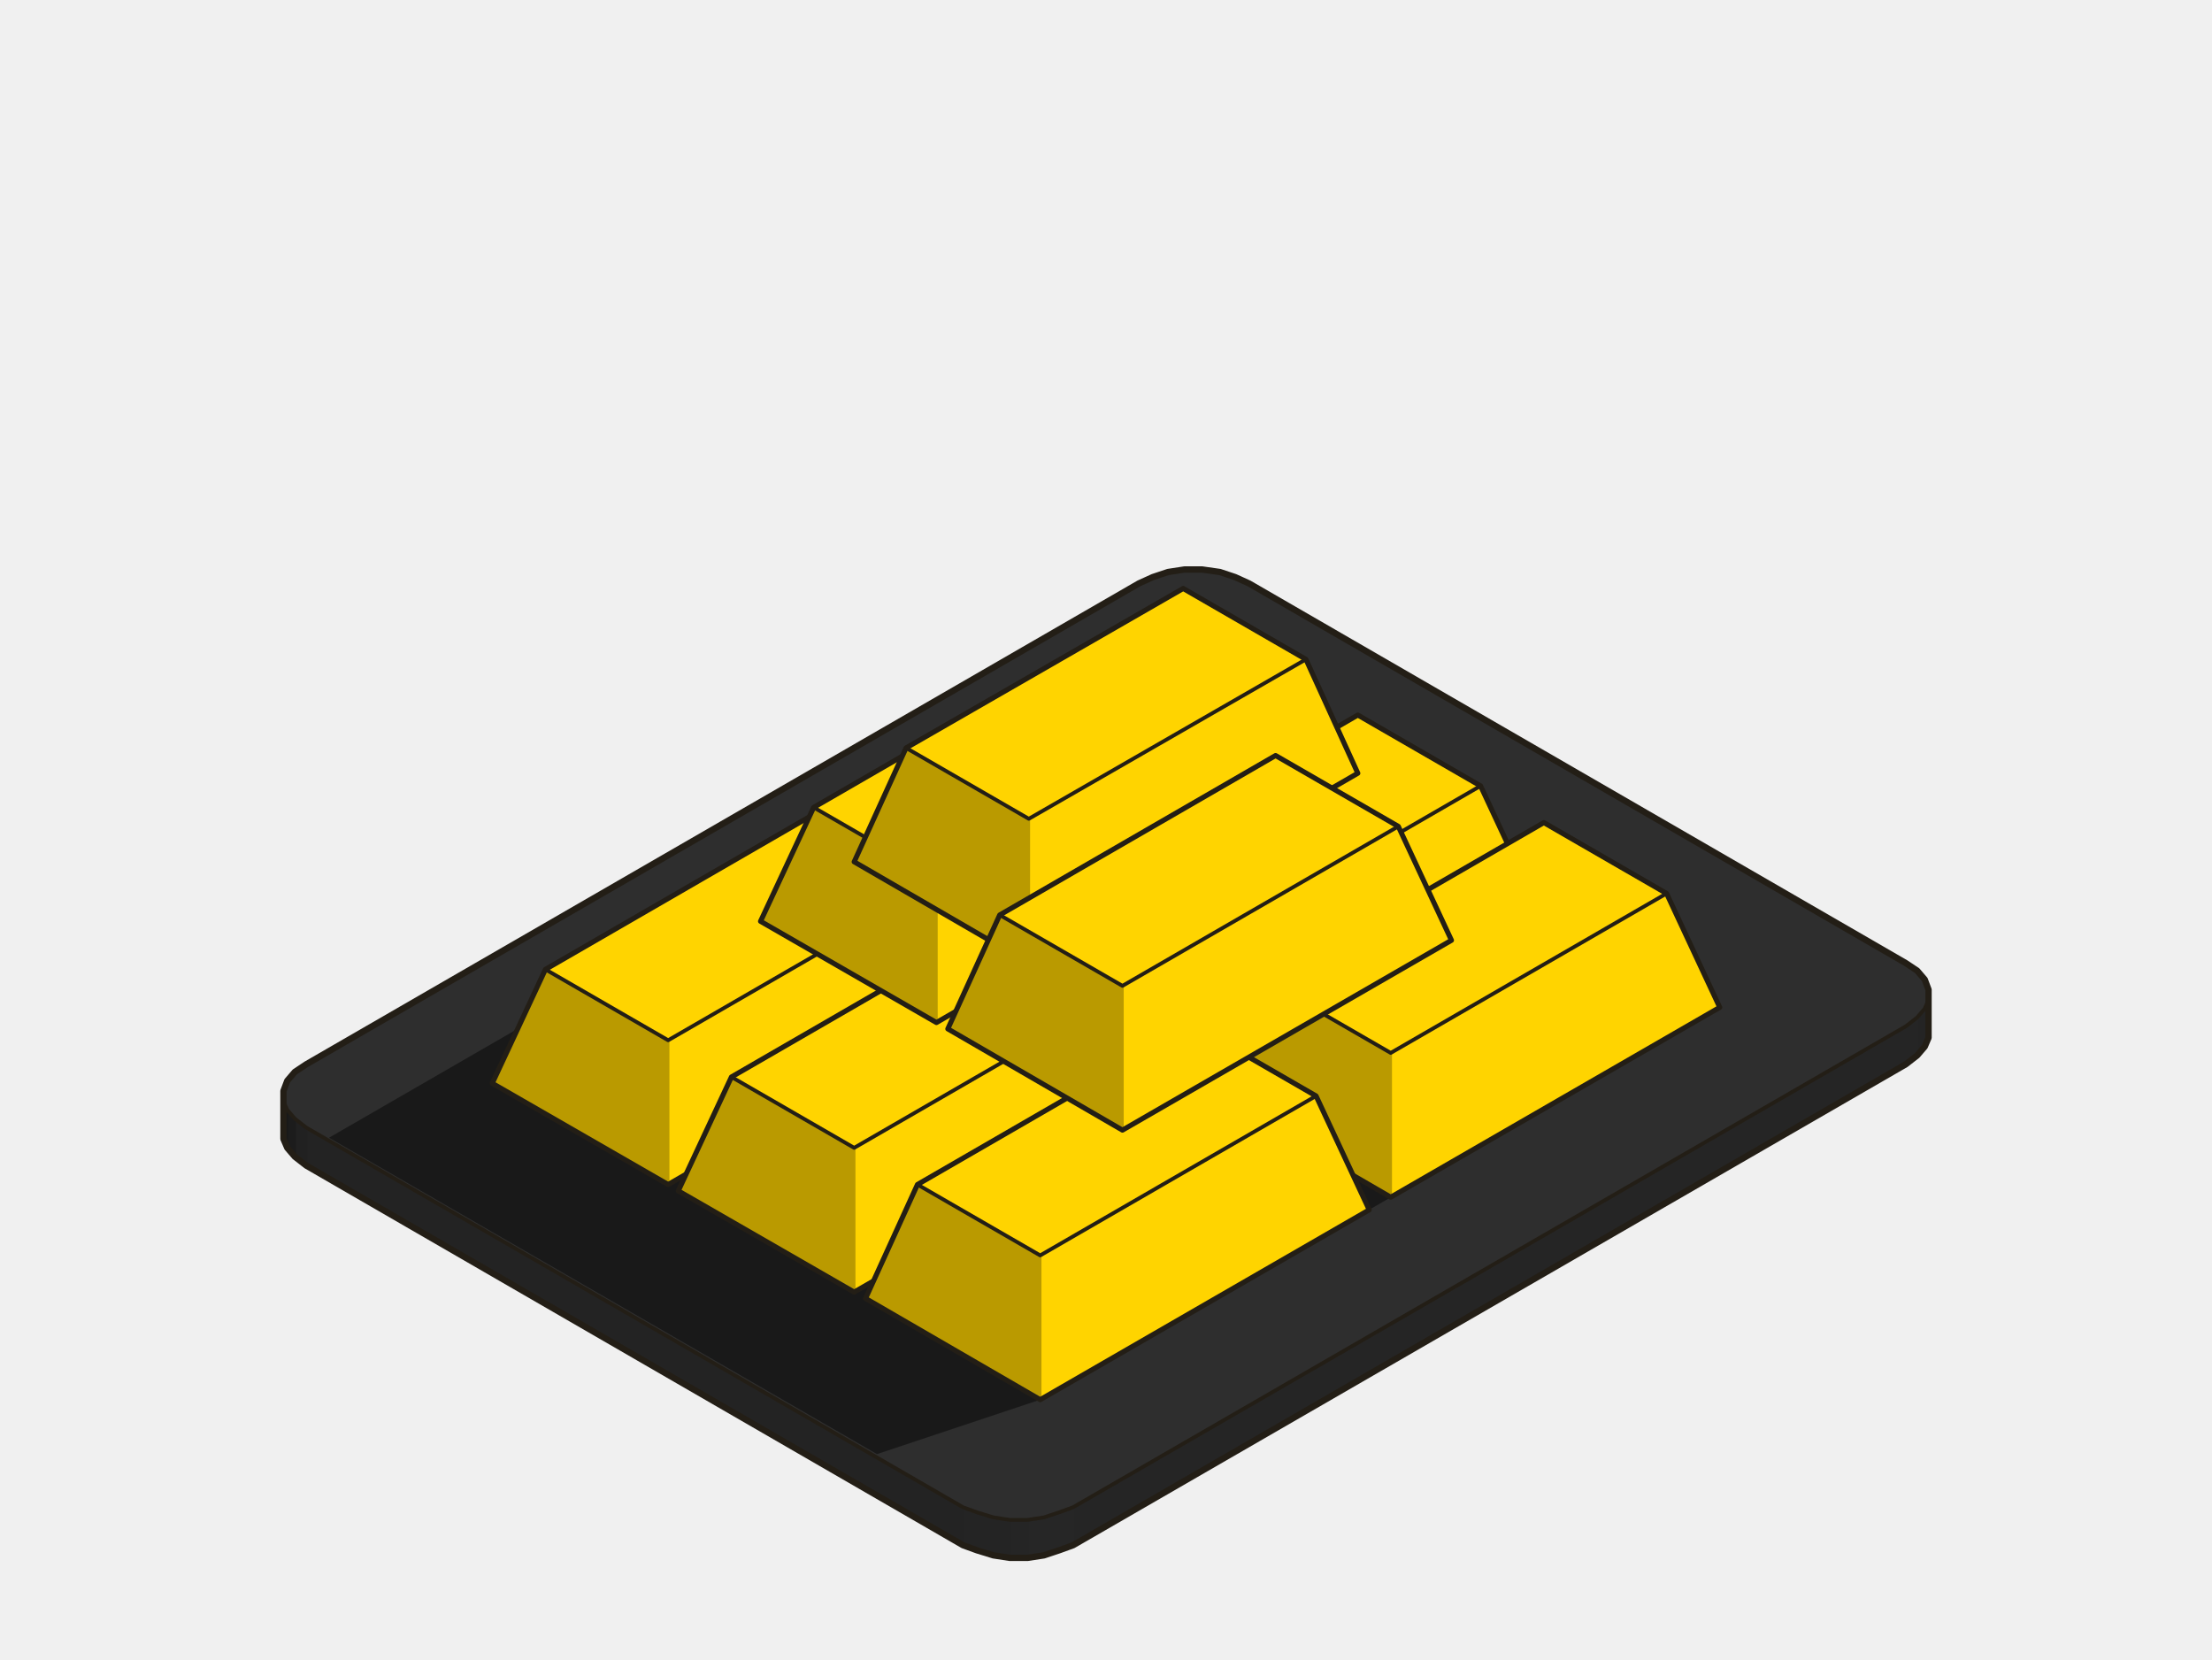
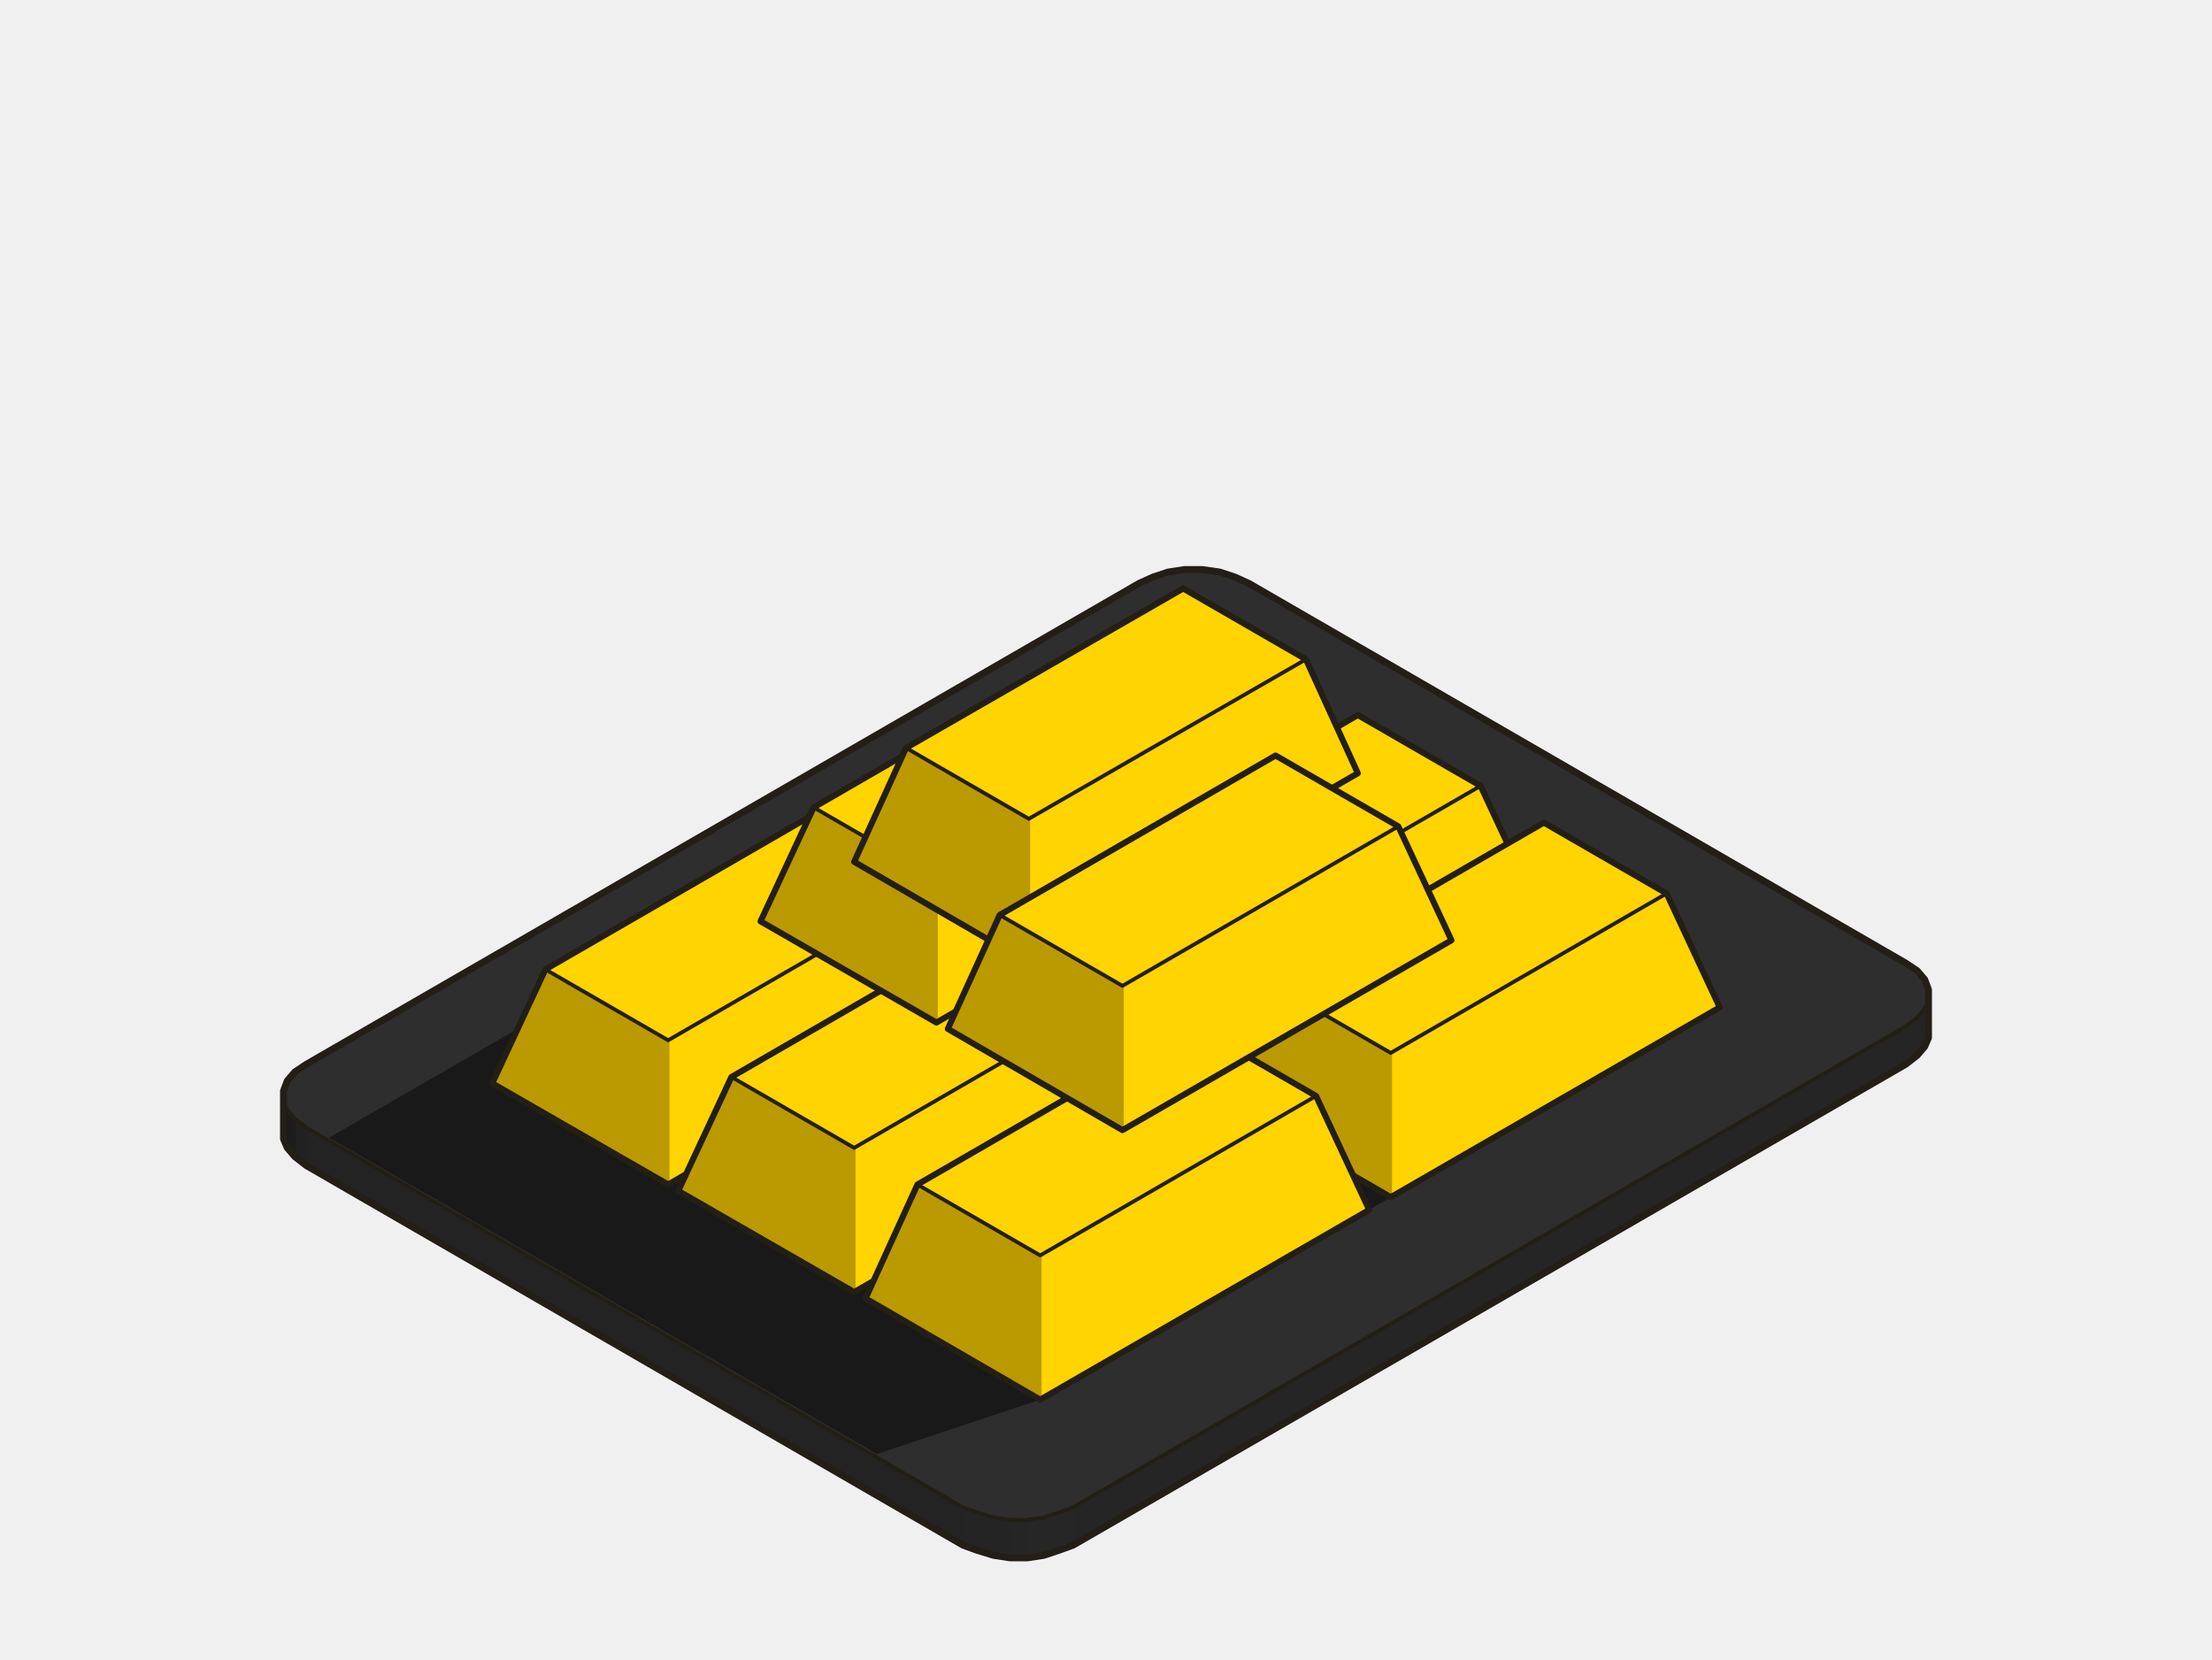
<svg xmlns="http://www.w3.org/2000/svg" viewBox="0 0 174.8 131.1">
-   <path d="M152.4 82.0L152.1 82.7L152.1 79.7L152.4 79.0Z" fill="#242424" stroke="#242424" stroke-width="0.2" stroke-linejoin="round" />
-   <path d="M152.1 82.7L151.5 83.4L151.5 80.4L152.1 79.7Z" fill="#242424" stroke="#242424" stroke-width="0.2" stroke-linejoin="round" />
-   <path d="M151.5 83.4L150.6 84.1L150.6 81.1L151.5 80.4Z" fill="#252525" stroke="#252525" stroke-width="0.2" stroke-linejoin="round" />
-   <path d="M150.6 84.1L84.8 122.1L84.8 119.1L150.6 81.1Z" fill="#252525" stroke="#252525" stroke-width="0.2" stroke-linejoin="round" />
-   <path d="M84.8 122.1L83.7 122.5L83.7 119.5L84.8 119.1Z" fill="#262626" stroke="#262626" stroke-width="0.2" stroke-linejoin="round" />
-   <path d="M83.7 122.5L82.5 122.9L82.5 119.9L83.7 119.5Z" fill="#262626" stroke="#262626" stroke-width="0.2" stroke-linejoin="round" />
-   <path d="M82.5 122.9L81.2 123.1L81.2 120.1L82.5 119.9Z" fill="#262626" stroke="#262626" stroke-width="0.2" stroke-linejoin="round" />
-   <path d="M81.2 123.1L79.8 123.1L79.8 120.1L81.2 120.1Z" fill="#252525" stroke="#252525" stroke-width="0.2" stroke-linejoin="round" />
-   <path d="M79.8 123.1L78.5 122.9L78.5 119.9L79.8 120.1Z" fill="#242424" stroke="#242424" stroke-width="0.2" stroke-linejoin="round" />
-   <path d="M78.5 122.9L77.2 122.5L77.2 119.5L78.5 119.9Z" fill="#242424" stroke="#242424" stroke-width="0.2" stroke-linejoin="round" />
-   <path d="M77.2 122.5L76.1 122.1L76.1 119.1L77.2 119.5Z" fill="#242424" stroke="#242424" stroke-width="0.2" stroke-linejoin="round" />
-   <path d="M76.1 122.1L24.2 92.1L24.2 89.1L76.1 119.1Z" fill="#232323" stroke="#232323" stroke-width="0.2" stroke-linejoin="round" />
-   <path d="M24.2 92.1L23.3 91.4L23.3 88.4L24.2 89.1Z" fill="#212121" stroke="#212121" stroke-width="0.2" stroke-linejoin="round" />
-   <path d="M23.3 91.4L22.7 90.7L22.7 87.7L23.3 88.4Z" fill="#1c1c1c" stroke="#1c1c1c" stroke-width="0.2" stroke-linejoin="round" />
-   <path d="M22.7 90.7L22.4 90.0L22.4 87.0L22.7 87.7Z" fill="#191919" stroke="#191919" stroke-width="0.2" stroke-linejoin="round" />
+   <path d="M152.4 82.0L152.1 82.7L152.1 79.7L152.4 79.0Z" fill="#242424" stroke="#242424" stroke-width="0.21" stroke-linejoin="round" />
+   <path d="M152.1 82.7L151.5 83.4L151.5 80.4L152.1 79.7Z" fill="#242424" stroke="#242424" stroke-width="0.21" stroke-linejoin="round" />
+   <path d="M151.5 83.4L150.6 84.1L150.6 81.1L151.5 80.4Z" fill="#252525" stroke="#252525" stroke-width="0.21" stroke-linejoin="round" />
+   <path d="M150.6 84.1L84.8 122.1L84.8 119.1L150.6 81.1Z" fill="#252525" stroke="#252525" stroke-width="0.21" stroke-linejoin="round" />
+   <path d="M84.8 122.1L83.7 122.5L83.7 119.5L84.8 119.1Z" fill="#262626" stroke="#262626" stroke-width="0.21" stroke-linejoin="round" />
+   <path d="M83.7 122.5L82.5 122.9L82.5 119.9L83.7 119.5Z" fill="#262626" stroke="#262626" stroke-width="0.21" stroke-linejoin="round" />
+   <path d="M82.5 122.9L81.2 123.1L81.2 120.1L82.5 119.9Z" fill="#262626" stroke="#262626" stroke-width="0.21" stroke-linejoin="round" />
+   <path d="M81.2 123.1L79.8 123.1L79.8 120.1L81.2 120.1Z" fill="#252525" stroke="#252525" stroke-width="0.21" stroke-linejoin="round" />
+   <path d="M79.8 123.1L78.5 122.9L78.5 119.9L79.8 120.1Z" fill="#242424" stroke="#242424" stroke-width="0.21" stroke-linejoin="round" />
+   <path d="M78.5 122.9L77.2 122.5L77.2 119.5L78.5 119.9Z" fill="#242424" stroke="#242424" stroke-width="0.21" stroke-linejoin="round" />
+   <path d="M77.2 122.5L76.1 122.1L76.1 119.1L77.2 119.5Z" fill="#242424" stroke="#242424" stroke-width="0.21" stroke-linejoin="round" />
+   <path d="M76.1 122.1L24.2 92.1L24.2 89.1L76.1 119.1Z" fill="#232323" stroke="#232323" stroke-width="0.21" stroke-linejoin="round" />
+   <path d="M24.2 92.1L23.3 91.4L23.3 88.4L24.2 89.1Z" fill="#212121" stroke="#212121" stroke-width="0.21" stroke-linejoin="round" />
+   <path d="M23.3 91.4L22.7 90.7L22.7 87.7L23.3 88.4Z" fill="#1c1c1c" stroke="#1c1c1c" stroke-width="0.21" stroke-linejoin="round" />
+   <path d="M22.7 90.7L22.4 90.0L22.4 87.0L22.7 87.7Z" fill="#191919" stroke="#191919" stroke-width="0.21" stroke-linejoin="round" />
  <path d="M150.6 76.1L151.5 76.7L152.1 77.4L152.4 78.2L152.4 79.0L152.1 79.7L151.5 80.4L150.6 81.1L84.8 119.1L83.7 119.5L82.5 119.9L81.2 120.1L79.8 120.1L78.5 119.9L77.2 119.5L76.1 119.1L24.2 89.1L23.3 88.4L22.7 87.7L22.4 87.0L22.4 86.2L22.7 85.4L23.3 84.7L24.2 84.1L90.0 46.1L91.1 45.6L92.3 45.2L93.6 45.0L95.0 45.0L96.4 45.2L97.6 45.6L98.7 46.1Z" fill="#2e2e2e" />
-   <path d="M150.6 76.1L151.5 76.7L152.1 77.4L152.4 78.2L152.4 79.0L152.1 79.7L151.5 80.4L150.6 81.1L84.8 119.1L83.7 119.5L82.5 119.9L81.2 120.1L79.8 120.1L78.5 119.9L77.2 119.5L76.1 119.1L24.2 89.1L23.3 88.4L22.7 87.7L22.4 87.0L22.4 86.2L22.7 85.4L23.3 84.7L24.2 84.1L90.0 46.1L91.1 45.6L92.3 45.2L93.6 45.0L95.0 45.0L96.4 45.2L97.6 45.6L98.7 46.1Z" fill="none" stroke="#231e16" stroke-width="0.3" stroke-linejoin="round" stroke-linecap="round" />
-   <path d="M22.4 86.2L22.7 85.4L23.3 84.7L24.2 84.1L90.0 46.1L91.1 45.6L92.3 45.2L93.6 45.0L95.0 45.0L96.4 45.2L97.6 45.6L98.7 46.1L150.6 76.1L151.5 76.7L152.1 77.4L152.4 78.2L152.4 82.0L152.1 82.7L151.5 83.4L150.6 84.1L84.8 122.1L83.7 122.5L82.5 122.9L81.2 123.1L79.8 123.1L78.5 122.9L77.2 122.5L76.1 122.1L24.2 92.1L23.3 91.4L22.7 90.7L22.4 90.0Z" fill="none" stroke="#231e16" stroke-width="0.5" stroke-linejoin="round" stroke-linecap="round" />
+   <path d="M150.6 76.1L151.5 76.7L152.1 77.4L152.4 78.2L152.4 79.0L152.1 79.7L151.5 80.4L150.6 81.1L84.8 119.1L83.7 119.5L82.5 119.9L81.2 120.1L79.8 120.1L78.5 119.9L77.2 119.5L76.1 119.1L24.2 89.1L23.3 88.4L22.7 87.7L22.4 87.0L22.4 86.2L22.7 85.4L23.3 84.7L24.2 84.1L90.0 46.1L91.1 45.6L92.3 45.2L93.6 45.0L95.0 45.0L96.4 45.2L97.6 45.6L98.7 46.1Z" fill="none" stroke="#231e16" stroke-width="0.30" stroke-linejoin="round" stroke-linecap="round" />
+   <path d="M22.4 86.2L22.7 85.4L23.3 84.7L24.2 84.1L90.0 46.1L91.1 45.6L92.3 45.2L93.6 45.0L95.0 45.0L96.4 45.2L97.6 45.6L98.7 46.1L150.6 76.1L151.5 76.7L152.1 77.4L152.4 78.2L152.4 82.0L152.1 82.7L151.5 83.4L150.6 84.1L84.8 122.1L83.7 122.5L82.5 122.9L81.2 123.1L79.8 123.1L78.5 122.9L77.2 122.5L76.1 122.1L24.2 92.1L23.3 91.4L22.7 90.7L22.4 90.0Z" fill="none" stroke="#231e16" stroke-width="0.54" stroke-linejoin="round" stroke-linecap="round" />
  <clipPath id="gold1">
    <path d="M150.6 76.1L151.5 76.7L152.1 77.4L152.4 78.2L152.4 79.0L152.1 79.7L151.5 80.4L150.6 81.1L84.8 119.1L83.7 119.5L82.5 119.9L81.2 120.1L79.8 120.1L78.5 119.9L77.2 119.5L76.1 119.1L24.2 89.1L23.3 88.4L22.7 87.7L22.4 87.0L22.4 86.2L22.7 85.4L23.3 84.7L24.2 84.1L90.0 46.1L91.1 45.6L92.3 45.2L93.6 45.0L95.0 45.0L96.4 45.2L97.6 45.6L98.7 46.1Z" />
  </clipPath>
  <g clip-path="url(#gold1)">
    <path d="M26.0 89.9L79.7 58.9L92.6 54.6L135.9 79.6L82.2 110.6L69.3 114.9Z" fill="#000000" fill-opacity=".45" />
  </g>
-   <path d="M106.5 62.6L80.5 77.6L80.5 66.2L102.3 53.6Z" fill="#FFD400" stroke="#FFD400" stroke-width="0.2" stroke-linejoin="round" />
-   <path d="M80.5 77.6L66.6 69.6L70.8 60.6L80.5 66.2Z" fill="#ba9a00" stroke="#ba9a00" stroke-width="0.2" stroke-linejoin="round" />
+   <path d="M106.5 62.6L80.5 77.6L80.5 66.2L102.3 53.6Z" fill="#FFD400" stroke="#FFD400" stroke-width="0.21" stroke-linejoin="round" />
+   <path d="M80.5 77.6L66.6 69.6L70.8 60.6L80.5 66.2Z" fill="#ba9a00" stroke="#ba9a00" stroke-width="0.21" stroke-linejoin="round" />
  <path d="M92.6 48.0L102.3 53.6L80.5 66.2L70.8 60.6Z" fill="#FFD400" />
-   <path d="M92.6 48.0L102.3 53.6L80.5 66.2L70.8 60.6Z" fill="none" stroke="#231e16" stroke-width="0.3" stroke-linejoin="round" stroke-linecap="round" />
-   <path d="M66.6 69.6L70.8 60.6L92.6 48.0L102.3 53.6L106.5 62.6L80.5 77.6Z" fill="none" stroke="#231e16" stroke-width="0.4" stroke-linejoin="round" stroke-linecap="round" />
-   <path d="M78.7 78.6L52.8 93.6L52.8 82.2L74.6 69.6Z" fill="#FFD400" stroke="#FFD400" stroke-width="0.2" stroke-linejoin="round" />
-   <path d="M52.8 93.6L38.9 85.6L43.1 76.6L52.8 82.2Z" fill="#ba9a00" stroke="#ba9a00" stroke-width="0.2" stroke-linejoin="round" />
+   <path d="M92.6 48.0L102.3 53.6L80.5 66.2L70.8 60.6Z" fill="none" stroke="#231e16" stroke-width="0.30" stroke-linejoin="round" stroke-linecap="round" />
+   <path d="M66.6 69.6L70.8 60.6L92.6 48.0L102.3 53.6L106.5 62.6L80.5 77.6Z" fill="none" stroke="#231e16" stroke-width="0.48" stroke-linejoin="round" stroke-linecap="round" />
+   <path d="M78.7 78.6L52.8 93.6L52.8 82.2L74.6 69.6Z" fill="#FFD400" stroke="#FFD400" stroke-width="0.21" stroke-linejoin="round" />
+   <path d="M52.8 93.6L38.9 85.6L43.1 76.6L52.8 82.2Z" fill="#ba9a00" stroke="#ba9a00" stroke-width="0.21" stroke-linejoin="round" />
  <path d="M64.9 64.0L74.6 69.6L52.8 82.2L43.1 76.6Z" fill="#FFD400" />
-   <path d="M64.9 64.0L74.6 69.6L52.8 82.2L43.1 76.6Z" fill="none" stroke="#231e16" stroke-width="0.3" stroke-linejoin="round" stroke-linecap="round" />
-   <path d="M38.9 85.6L43.1 76.6L64.9 64.0L74.6 69.6L78.7 78.6L52.8 93.6Z" fill="none" stroke="#231e16" stroke-width="0.4" stroke-linejoin="round" stroke-linecap="round" />
-   <path d="M121.2 71.1L95.2 86.1L95.2 74.7L117.0 62.1Z" fill="#FFD400" stroke="#FFD400" stroke-width="0.2" stroke-linejoin="round" />
-   <path d="M95.2 86.1L81.3 78.1L85.5 69.1L95.2 74.7Z" fill="#ba9a00" stroke="#ba9a00" stroke-width="0.2" stroke-linejoin="round" />
+   <path d="M64.9 64.0L74.6 69.6L52.8 82.2L43.1 76.6Z" fill="none" stroke="#231e16" stroke-width="0.30" stroke-linejoin="round" stroke-linecap="round" />
+   <path d="M38.9 85.6L43.1 76.6L64.9 64.0L74.6 69.6L78.7 78.6L52.8 93.6Z" fill="none" stroke="#231e16" stroke-width="0.48" stroke-linejoin="round" stroke-linecap="round" />
+   <path d="M121.2 71.1L95.2 86.1L95.2 74.7L117.0 62.1Z" fill="#FFD400" stroke="#FFD400" stroke-width="0.21" stroke-linejoin="round" />
+   <path d="M95.2 86.1L81.3 78.1L85.5 69.1L95.2 74.7Z" fill="#ba9a00" stroke="#ba9a00" stroke-width="0.21" stroke-linejoin="round" />
  <path d="M107.3 56.5L117.0 62.1L95.2 74.7L85.5 69.1Z" fill="#FFD400" />
-   <path d="M107.3 56.5L117.0 62.1L95.2 74.7L85.5 69.1Z" fill="none" stroke="#231e16" stroke-width="0.3" stroke-linejoin="round" stroke-linecap="round" />
-   <path d="M81.3 78.1L85.5 69.1L107.3 56.5L117.0 62.1L121.2 71.1L95.2 86.1Z" fill="none" stroke="#231e16" stroke-width="0.4" stroke-linejoin="round" stroke-linecap="round" />
-   <path d="M93.5 87.1L67.5 102.1L67.5 90.7L89.3 78.1Z" fill="#FFD400" stroke="#FFD400" stroke-width="0.2" stroke-linejoin="round" />
-   <path d="M67.5 102.1L53.6 94.1L57.8 85.1L67.5 90.7Z" fill="#ba9a00" stroke="#ba9a00" stroke-width="0.2" stroke-linejoin="round" />
+   <path d="M107.3 56.5L117.0 62.1L95.2 74.7L85.5 69.1Z" fill="none" stroke="#231e16" stroke-width="0.30" stroke-linejoin="round" stroke-linecap="round" />
+   <path d="M81.3 78.1L85.5 69.1L107.3 56.5L117.0 62.1L121.2 71.1L95.2 86.1Z" fill="none" stroke="#231e16" stroke-width="0.48" stroke-linejoin="round" stroke-linecap="round" />
+   <path d="M93.5 87.1L67.5 102.1L67.5 90.7L89.3 78.1Z" fill="#FFD400" stroke="#FFD400" stroke-width="0.21" stroke-linejoin="round" />
+   <path d="M67.5 102.1L53.6 94.1L57.8 85.1L67.5 90.7Z" fill="#ba9a00" stroke="#ba9a00" stroke-width="0.21" stroke-linejoin="round" />
  <path d="M79.6 72.5L89.3 78.1L67.5 90.7L57.8 85.1Z" fill="#FFD400" />
-   <path d="M79.6 72.5L89.3 78.1L67.5 90.7L57.8 85.1Z" fill="none" stroke="#231e16" stroke-width="0.3" stroke-linejoin="round" stroke-linecap="round" />
-   <path d="M53.6 94.1L57.8 85.1L79.6 72.5L89.3 78.1L93.5 87.1L67.5 102.1Z" fill="none" stroke="#231e16" stroke-width="0.4" stroke-linejoin="round" stroke-linecap="round" />
-   <path d="M100.0 65.8L74.0 80.8L74.0 69.4L95.8 56.8Z" fill="#FFD400" stroke="#FFD400" stroke-width="0.2" stroke-linejoin="round" />
-   <path d="M74.0 80.8L60.1 72.8L64.3 63.8L74.0 69.4Z" fill="#ba9a00" stroke="#ba9a00" stroke-width="0.2" stroke-linejoin="round" />
+   <path d="M79.6 72.5L89.3 78.1L67.5 90.7L57.8 85.1Z" fill="none" stroke="#231e16" stroke-width="0.30" stroke-linejoin="round" stroke-linecap="round" />
+   <path d="M53.6 94.1L57.8 85.1L79.6 72.5L89.3 78.1L93.5 87.1L67.5 102.1Z" fill="none" stroke="#231e16" stroke-width="0.48" stroke-linejoin="round" stroke-linecap="round" />
+   <path d="M100.0 65.8L74.0 80.8L74.0 69.4L95.8 56.8Z" fill="#FFD400" stroke="#FFD400" stroke-width="0.21" stroke-linejoin="round" />
+   <path d="M74.0 80.8L60.1 72.8L64.3 63.8L74.0 69.4Z" fill="#ba9a00" stroke="#ba9a00" stroke-width="0.21" stroke-linejoin="round" />
  <path d="M86.1 51.2L95.8 56.8L74.0 69.4L64.3 63.8Z" fill="#FFD400" />
-   <path d="M86.1 51.2L95.8 56.8L74.0 69.4L64.3 63.8Z" fill="none" stroke="#231e16" stroke-width="0.3" stroke-linejoin="round" stroke-linecap="round" />
-   <path d="M60.1 72.8L64.3 63.8L86.1 51.2L95.8 56.8L100.0 65.8L74.0 80.8Z" fill="none" stroke="#231e16" stroke-width="0.4" stroke-linejoin="round" stroke-linecap="round" />
-   <path d="M107.3 61.1L81.3 76.1L81.3 64.7L103.2 52.1Z" fill="#FFD400" stroke="#FFD400" stroke-width="0.2" stroke-linejoin="round" />
-   <path d="M81.3 76.1L67.5 68.1L71.6 59.1L81.3 64.7Z" fill="#ba9a00" stroke="#ba9a00" stroke-width="0.2" stroke-linejoin="round" />
+   <path d="M86.1 51.2L95.8 56.8L74.0 69.4L64.3 63.8Z" fill="none" stroke="#231e16" stroke-width="0.30" stroke-linejoin="round" stroke-linecap="round" />
+   <path d="M60.1 72.8L64.3 63.8L86.1 51.2L95.8 56.8L100.0 65.8L74.0 80.8Z" fill="none" stroke="#231e16" stroke-width="0.48" stroke-linejoin="round" stroke-linecap="round" />
+   <path d="M107.3 61.1L81.3 76.1L81.3 64.7L103.2 52.1Z" fill="#FFD400" stroke="#FFD400" stroke-width="0.21" stroke-linejoin="round" />
+   <path d="M81.3 76.1L67.5 68.1L71.6 59.1L81.3 64.7Z" fill="#ba9a00" stroke="#ba9a00" stroke-width="0.21" stroke-linejoin="round" />
  <path d="M93.5 46.5L103.2 52.1L81.3 64.7L71.6 59.1Z" fill="#FFD400" />
-   <path d="M93.5 46.5L103.2 52.1L81.3 64.7L71.6 59.1Z" fill="none" stroke="#231e16" stroke-width="0.3" stroke-linejoin="round" stroke-linecap="round" />
-   <path d="M67.5 68.1L71.6 59.1L93.5 46.5L103.2 52.1L107.3 61.1L81.3 76.1Z" fill="none" stroke="#231e16" stroke-width="0.4" stroke-linejoin="round" stroke-linecap="round" />
-   <path d="M135.9 79.6L109.9 94.6L109.9 83.2L131.7 70.6Z" fill="#FFD400" stroke="#FFD400" stroke-width="0.2" stroke-linejoin="round" />
-   <path d="M109.9 94.6L96.1 86.6L100.2 77.6L109.9 83.2Z" fill="#ba9a00" stroke="#ba9a00" stroke-width="0.2" stroke-linejoin="round" />
+   <path d="M93.5 46.5L103.2 52.1L81.3 64.7L71.6 59.1Z" fill="none" stroke="#231e16" stroke-width="0.30" stroke-linejoin="round" stroke-linecap="round" />
+   <path d="M67.5 68.1L71.6 59.1L93.5 46.5L103.2 52.1L107.3 61.1L81.3 76.1Z" fill="none" stroke="#231e16" stroke-width="0.48" stroke-linejoin="round" stroke-linecap="round" />
+   <path d="M135.9 79.6L109.9 94.6L109.9 83.2L131.7 70.6Z" fill="#FFD400" stroke="#FFD400" stroke-width="0.21" stroke-linejoin="round" />
+   <path d="M109.9 94.6L96.1 86.6L100.2 77.6L109.9 83.2Z" fill="#ba9a00" stroke="#ba9a00" stroke-width="0.21" stroke-linejoin="round" />
  <path d="M122.0 65.0L131.7 70.6L109.9 83.2L100.2 77.6Z" fill="#FFD400" />
-   <path d="M122.0 65.0L131.7 70.6L109.9 83.2L100.2 77.6Z" fill="none" stroke="#231e16" stroke-width="0.3" stroke-linejoin="round" stroke-linecap="round" />
-   <path d="M96.1 86.6L100.2 77.6L122.0 65.0L131.7 70.6L135.9 79.6L109.9 94.6Z" fill="none" stroke="#231e16" stroke-width="0.4" stroke-linejoin="round" stroke-linecap="round" />
-   <path d="M108.2 95.6L82.2 110.6L82.2 99.2L104.0 86.6Z" fill="#FFD400" stroke="#FFD400" stroke-width="0.2" stroke-linejoin="round" />
-   <path d="M82.2 110.6L68.4 102.6L72.5 93.6L82.2 99.2Z" fill="#ba9a00" stroke="#ba9a00" stroke-width="0.2" stroke-linejoin="round" />
+   <path d="M122.0 65.0L131.7 70.6L109.9 83.2L100.2 77.6Z" fill="none" stroke="#231e16" stroke-width="0.30" stroke-linejoin="round" stroke-linecap="round" />
+   <path d="M96.1 86.6L100.2 77.6L122.0 65.0L131.7 70.6L135.9 79.6L109.9 94.6Z" fill="none" stroke="#231e16" stroke-width="0.48" stroke-linejoin="round" stroke-linecap="round" />
+   <path d="M108.2 95.6L82.2 110.6L82.2 99.2L104.0 86.6Z" fill="#FFD400" stroke="#FFD400" stroke-width="0.21" stroke-linejoin="round" />
+   <path d="M82.2 110.6L68.4 102.6L72.5 93.6L82.2 99.2Z" fill="#ba9a00" stroke="#ba9a00" stroke-width="0.21" stroke-linejoin="round" />
  <path d="M94.3 81.0L104.0 86.6L82.2 99.2L72.5 93.6Z" fill="#FFD400" />
-   <path d="M94.3 81.0L104.0 86.6L82.2 99.2L72.5 93.6Z" fill="none" stroke="#231e16" stroke-width="0.3" stroke-linejoin="round" stroke-linecap="round" />
-   <path d="M68.4 102.6L72.5 93.6L94.3 81.0L104.0 86.6L108.2 95.6L82.2 110.6Z" fill="none" stroke="#231e16" stroke-width="0.4" stroke-linejoin="round" stroke-linecap="round" />
-   <path d="M114.7 74.3L88.7 89.3L88.7 77.9L110.5 65.3Z" fill="#FFD400" stroke="#FFD400" stroke-width="0.2" stroke-linejoin="round" />
-   <path d="M88.7 89.3L74.9 81.3L79.0 72.3L88.7 77.9Z" fill="#ba9a00" stroke="#ba9a00" stroke-width="0.2" stroke-linejoin="round" />
+   <path d="M94.3 81.0L104.0 86.6L82.2 99.2L72.5 93.6Z" fill="none" stroke="#231e16" stroke-width="0.30" stroke-linejoin="round" stroke-linecap="round" />
+   <path d="M68.4 102.6L72.5 93.6L94.3 81.0L104.0 86.6L108.2 95.6L82.2 110.6Z" fill="none" stroke="#231e16" stroke-width="0.48" stroke-linejoin="round" stroke-linecap="round" />
+   <path d="M114.7 74.3L88.7 89.3L88.7 77.9L110.5 65.3Z" fill="#FFD400" stroke="#FFD400" stroke-width="0.21" stroke-linejoin="round" />
+   <path d="M88.7 89.3L74.9 81.3L79.0 72.3L88.7 77.9Z" fill="#ba9a00" stroke="#ba9a00" stroke-width="0.21" stroke-linejoin="round" />
  <path d="M100.8 59.7L110.5 65.3L88.7 77.9L79.0 72.3Z" fill="#FFD400" />
-   <path d="M100.8 59.7L110.5 65.3L88.7 77.9L79.0 72.3Z" fill="none" stroke="#231e16" stroke-width="0.3" stroke-linejoin="round" stroke-linecap="round" />
-   <path d="M74.9 81.3L79.0 72.3L100.8 59.7L110.5 65.3L114.7 74.3L88.7 89.3Z" fill="none" stroke="#231e16" stroke-width="0.4" stroke-linejoin="round" stroke-linecap="round" />
+   <path d="M100.8 59.7L110.5 65.3L88.7 77.9L79.0 72.3Z" fill="none" stroke="#231e16" stroke-width="0.30" stroke-linejoin="round" stroke-linecap="round" />
+   <path d="M74.9 81.3L79.0 72.3L100.8 59.7L110.5 65.3L114.7 74.3L88.7 89.3Z" fill="none" stroke="#231e16" stroke-width="0.48" stroke-linejoin="round" stroke-linecap="round" />
+   <clipPath id="gold-glint">
+     <path d="M66.6 69.6L70.8 60.6L92.6 48.0L102.3 53.6L106.5 62.6L80.5 77.6Z" />
+     <path d="M38.9 85.6L43.1 76.6L64.9 64.0L74.6 69.6L78.7 78.6L52.8 93.6Z" />
+     <path d="M81.3 78.1L85.5 69.1L107.3 56.5L117.0 62.1L121.2 71.1L95.2 86.1Z" />
+     <path d="M53.6 94.1L57.8 85.1L79.6 72.5L89.3 78.1L93.5 87.1L67.5 102.1Z" />
+     <path d="M96.1 86.6L100.2 77.6L122.0 65.0L131.7 70.6L135.9 79.6L109.9 94.6Z" />
+     <path d="M68.4 102.6L72.5 93.6L94.3 81.0L104.0 86.6L108.2 95.6L82.2 110.6Z" />
+     <path d="M60.1 72.8L64.3 63.8L86.1 51.2L95.8 56.8L100.0 65.8L74.0 80.8Z" />
+     <path d="M74.9 81.3L79.0 72.3L100.8 59.7L110.5 65.3L114.7 74.3L88.7 89.3Z" />
+     <path d="M67.5 68.1L71.6 59.1L93.5 46.5L103.2 52.1L107.3 61.1L81.3 76.1Z" />
+   </clipPath>
+   <g clip-path="url(#gold-glint)">
+     <g transform="translate(-1.9 0)">
+       <path d="M-33.3 110.6L-24.3 110.6L33.3 46.5L24.3 46.5Z" fill="#fff" fill-opacity=".6" />
+       <path d="M-30.2 110.6L-27.4 110.6L30.2 46.5L27.4 46.5Z" transform="translate(9 0)" fill="#fff" fill-opacity=".4" />
+       <animateTransform data-glint="1" attributeName="transform" type="translate" values="-1.9 0;176.7 0;176.7 0" keyTimes="0;.42;1" calcMode="spline" keySplines=".5 0 .3 1;0 0 1 1" dur="3.2s" repeatCount="indefinite" />
+     </g>
+   </g>
</svg>
